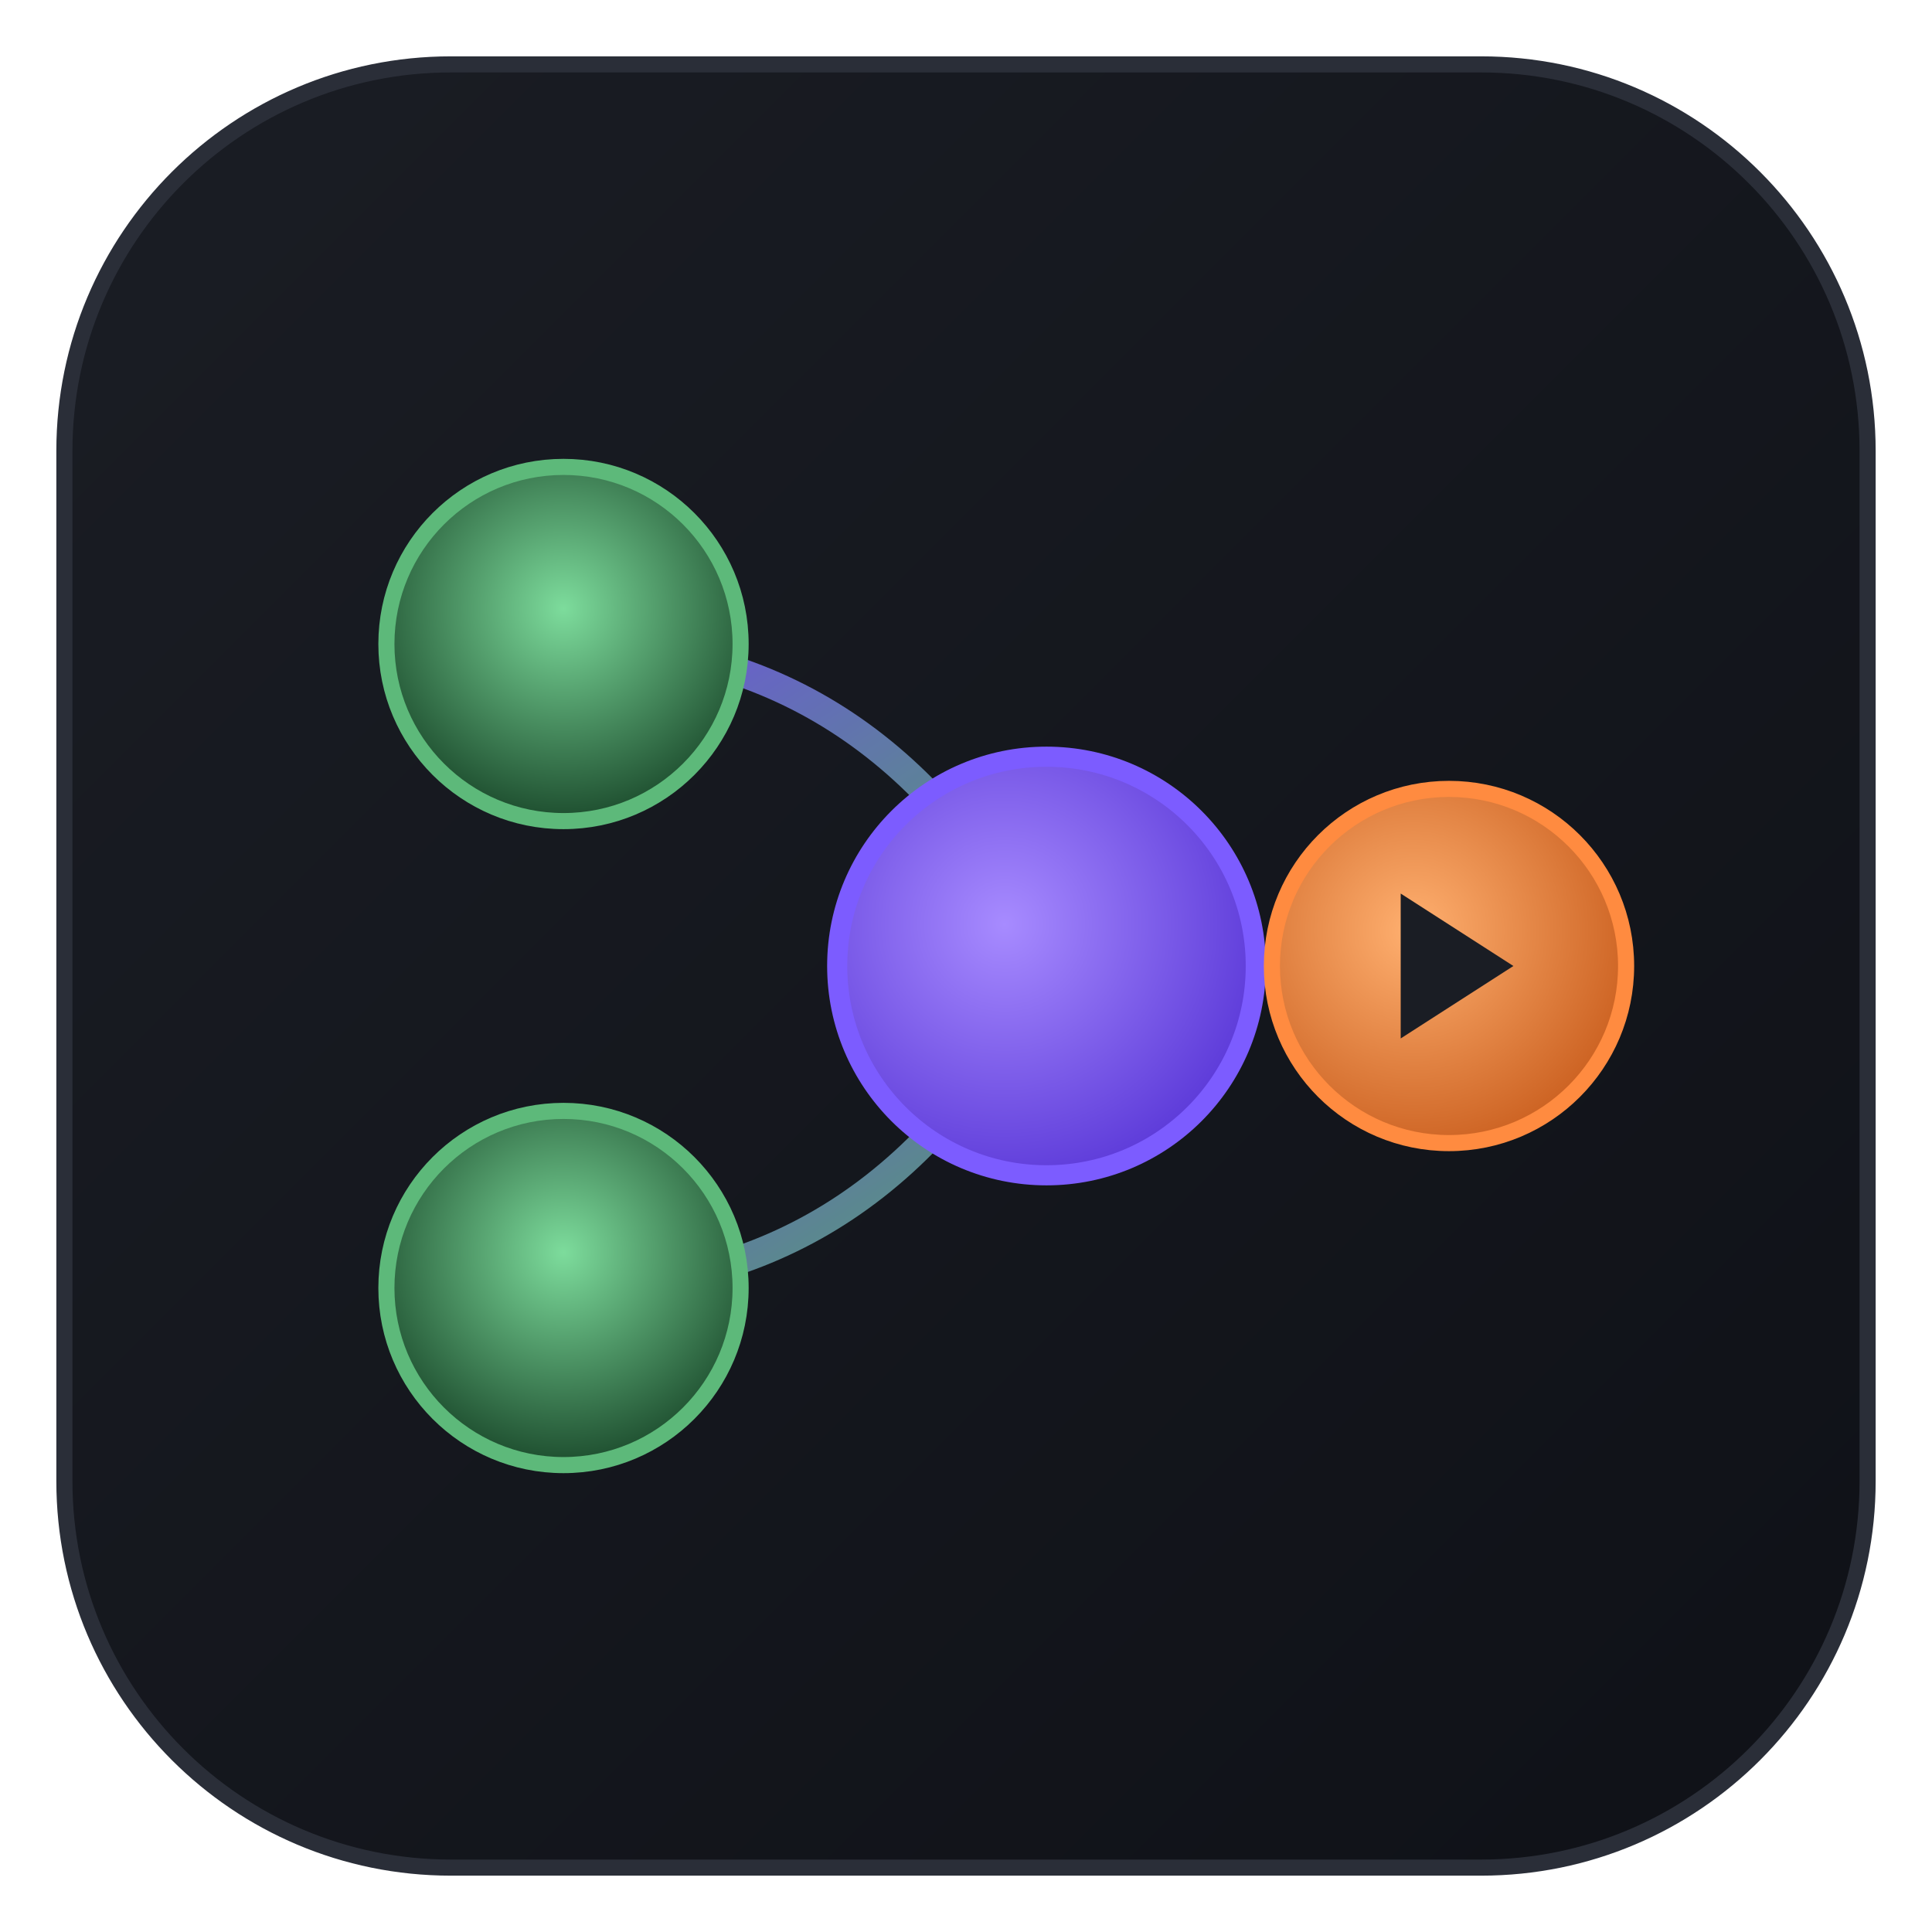
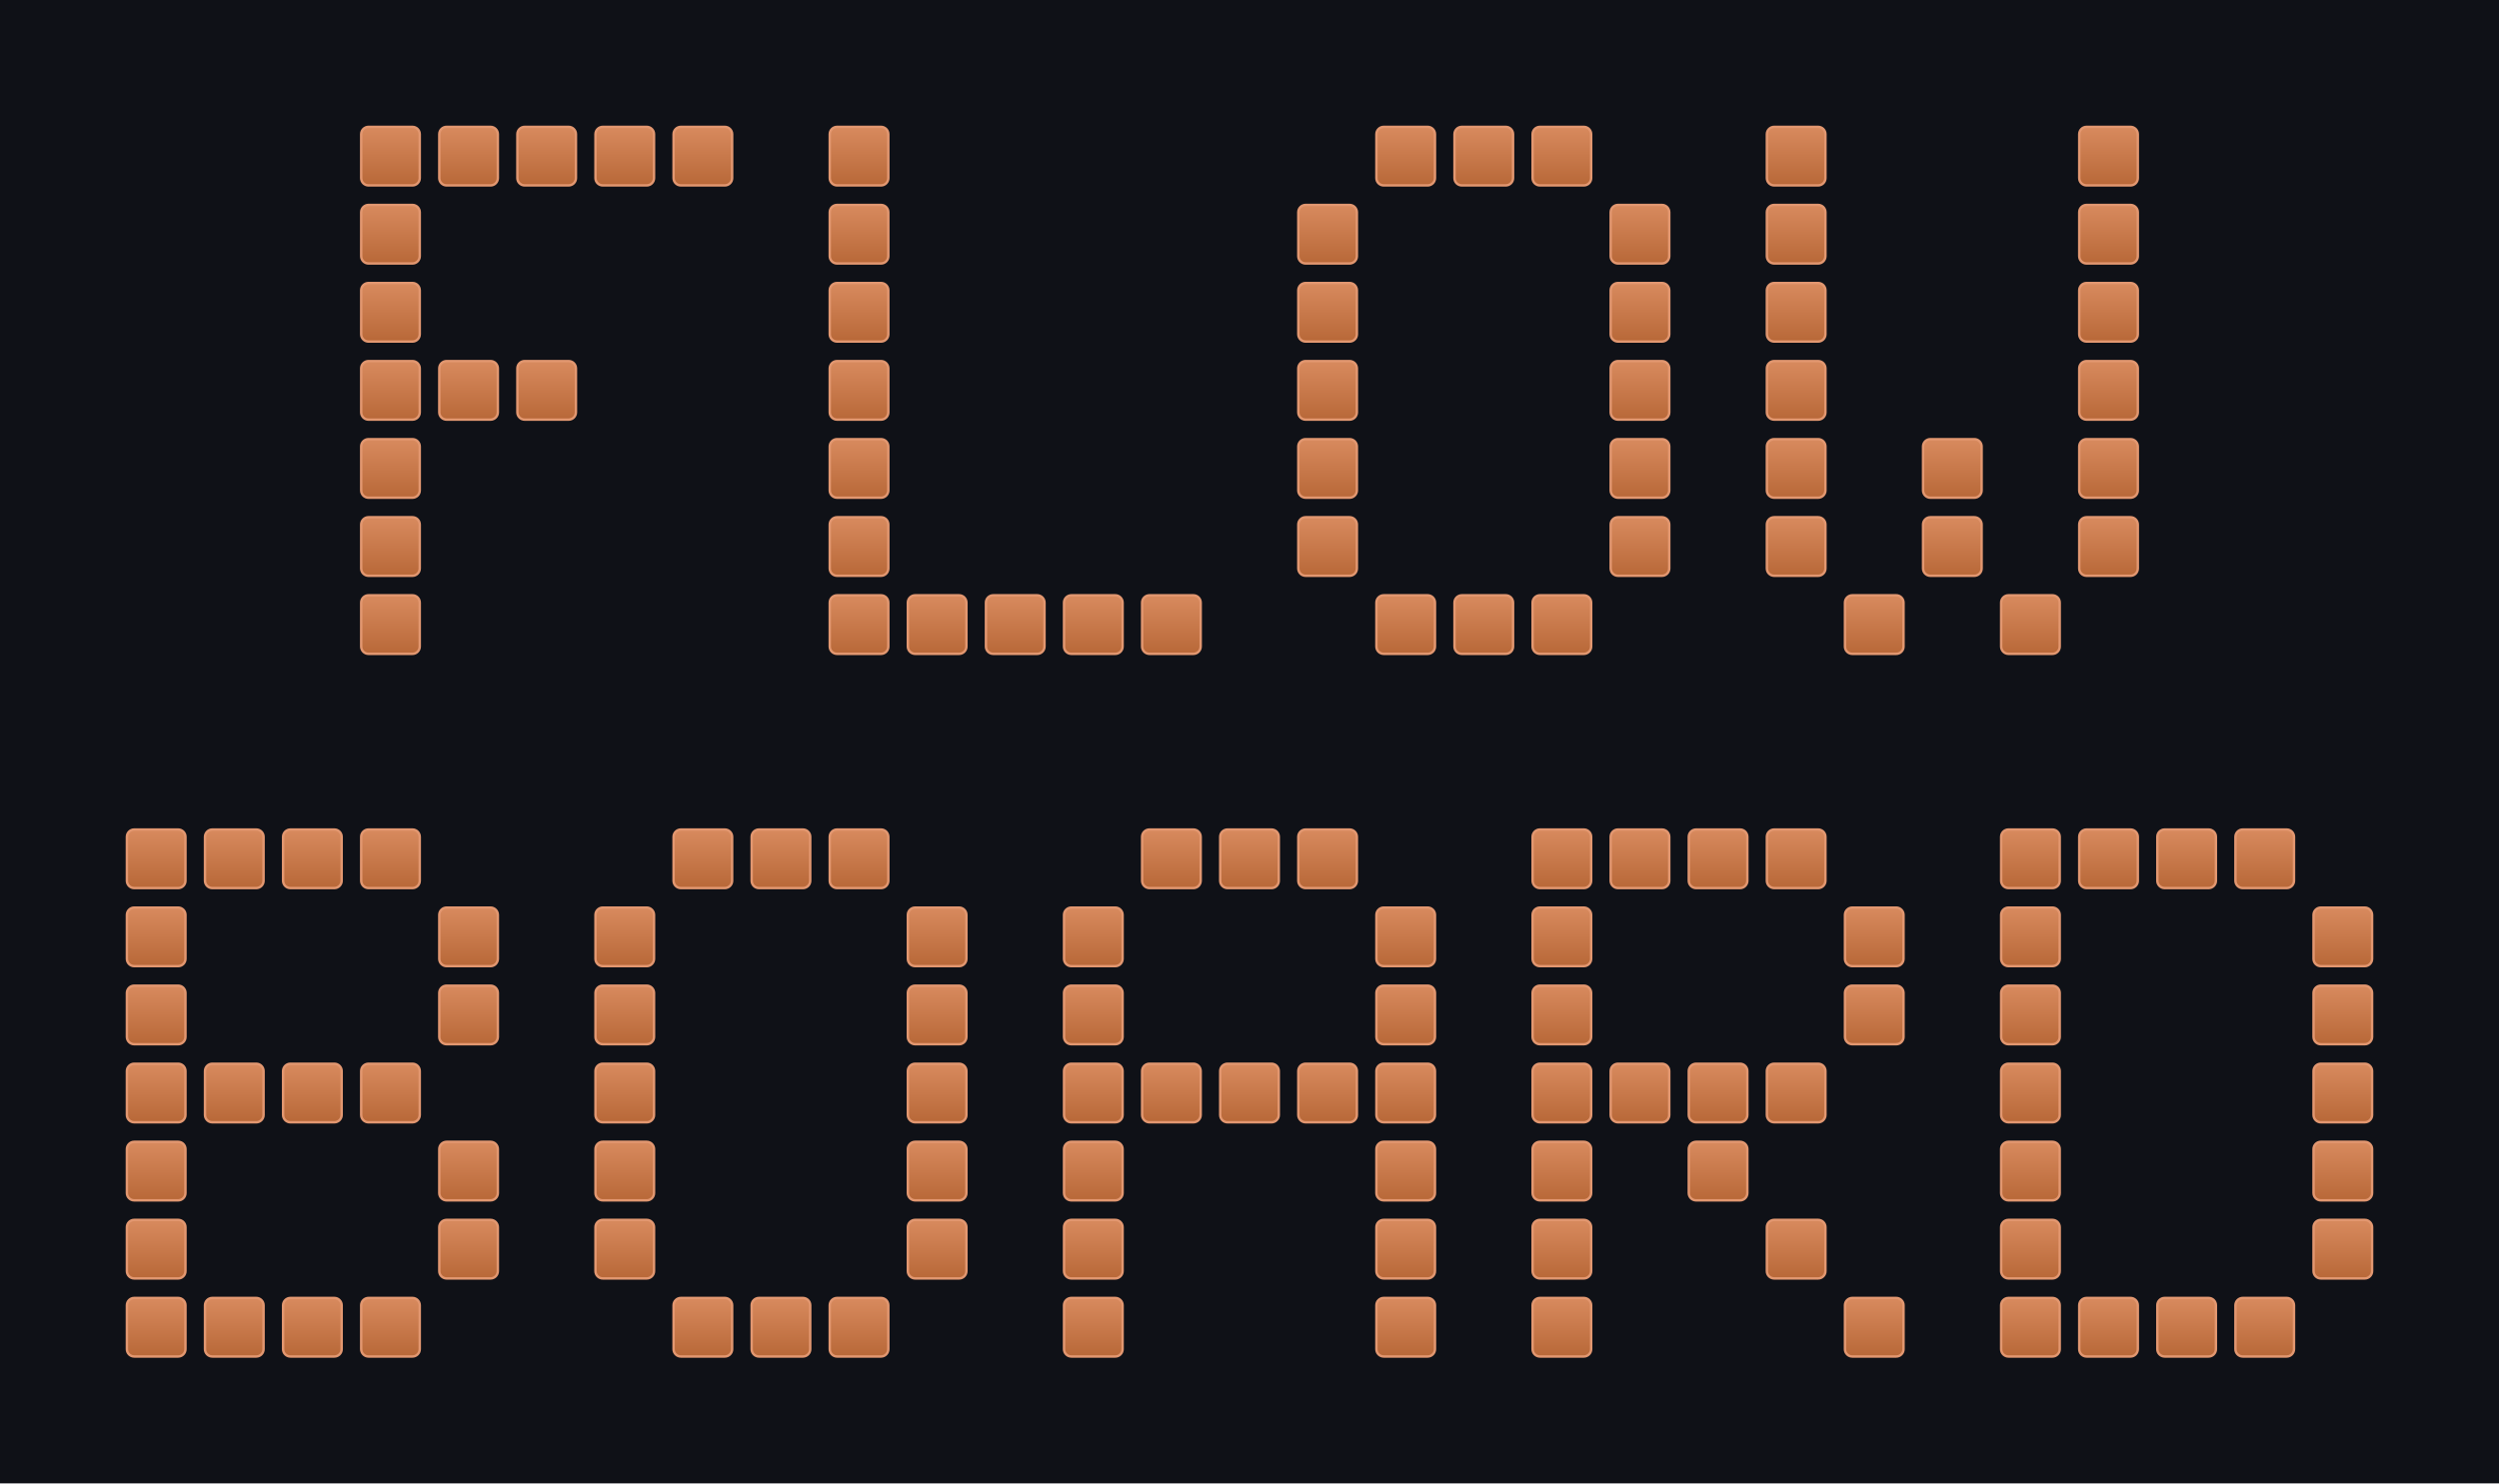
- <svg xmlns="http://www.w3.org/2000/svg" viewBox="0 0 240 240" width="240" height="240" role="img" aria-label="Flowboard">
+ <svg xmlns="http://www.w3.org/2000/svg" viewBox="0 0 512 304" width="512" height="304" role="img" aria-label="Flowboard">
  <defs>
-     <linearGradient id="bg" x1="0" y1="0" x2="1" y2="1">
-       <stop offset="0%" stop-color="#1a1d24" />
-       <stop offset="100%" stop-color="#0f1117" />
+     <linearGradient id="sq" x1="0" y1="0" x2="0" y2="1">
+       <stop offset="0%" stop-color="#D88A5E" />
+       <stop offset="100%" stop-color="#B86838" />
    </linearGradient>
-     <linearGradient id="edge" x1="0" y1="0" x2="1" y2="1">
-       <stop offset="0%" stop-color="#7C5CFF" />
-       <stop offset="100%" stop-color="#5DB97A" />
-     </linearGradient>
-     <radialGradient id="ref" cx="0.5" cy="0.4" r="0.6">
-       <stop offset="0%" stop-color="#7DDC9C" />
-       <stop offset="100%" stop-color="#1d4d2e" />
-     </radialGradient>
-     <radialGradient id="img" cx="0.4" cy="0.4" r="0.7">
-       <stop offset="0%" stop-color="#A78BFF" />
-       <stop offset="100%" stop-color="#5532D5" />
-     </radialGradient>
-     <radialGradient id="vid" cx="0.4" cy="0.4" r="0.7">
-       <stop offset="0%" stop-color="#FFB070" />
-       <stop offset="100%" stop-color="#C75A1A" />
-     </radialGradient>
  </defs>
-   <rect x="8" y="8" width="224" height="224" rx="48" ry="48" fill="url(#bg)" stroke="#2a2e38" stroke-width="2" />
-   <path d="M 70 80 Q 110 80 130 120" fill="none" stroke="url(#edge)" stroke-width="3.5" stroke-linecap="round" opacity="0.85" />
-   <path d="M 70 160 Q 110 160 130 120" fill="none" stroke="url(#edge)" stroke-width="3.5" stroke-linecap="round" opacity="0.85" />
-   <path d="M 130 120 Q 165 120 180 120" fill="none" stroke="url(#edge)" stroke-width="3.5" stroke-linecap="round" opacity="0.85" />
-   <circle cx="70" cy="80" r="22" fill="url(#ref)" stroke="#5DB97A" stroke-width="2" />
-   <circle cx="70" cy="160" r="22" fill="url(#ref)" stroke="#5DB97A" stroke-width="2" />
-   <circle cx="130" cy="120" r="26" fill="url(#img)" stroke="#7C5CFF" stroke-width="2.5" />
-   <circle cx="180" cy="120" r="22" fill="url(#vid)" stroke="#FF8B40" stroke-width="2" />
-   <polygon points="174,111 174,129 188,120" fill="#1a1d24" />
+   <rect width="512" height="304" fill="#0f1117" />
+   <rect x="74" y="26" width="12" height="12" rx="1.5" fill="url(#sq)" stroke="#E29770" stroke-width="0.5" />
+   <rect x="90" y="26" width="12" height="12" rx="1.5" fill="url(#sq)" stroke="#E29770" stroke-width="0.5" />
+   <rect x="106" y="26" width="12" height="12" rx="1.5" fill="url(#sq)" stroke="#E29770" stroke-width="0.5" />
+   <rect x="122" y="26" width="12" height="12" rx="1.5" fill="url(#sq)" stroke="#E29770" stroke-width="0.5" />
+   <rect x="138" y="26" width="12" height="12" rx="1.5" fill="url(#sq)" stroke="#E29770" stroke-width="0.5" />
+   <rect x="74" y="42" width="12" height="12" rx="1.5" fill="url(#sq)" stroke="#E29770" stroke-width="0.5" />
+   <rect x="74" y="58" width="12" height="12" rx="1.5" fill="url(#sq)" stroke="#E29770" stroke-width="0.5" />
+   <rect x="74" y="74" width="12" height="12" rx="1.5" fill="url(#sq)" stroke="#E29770" stroke-width="0.5" />
+   <rect x="90" y="74" width="12" height="12" rx="1.5" fill="url(#sq)" stroke="#E29770" stroke-width="0.5" />
+   <rect x="106" y="74" width="12" height="12" rx="1.5" fill="url(#sq)" stroke="#E29770" stroke-width="0.5" />
+   <rect x="74" y="90" width="12" height="12" rx="1.5" fill="url(#sq)" stroke="#E29770" stroke-width="0.5" />
+   <rect x="74" y="106" width="12" height="12" rx="1.5" fill="url(#sq)" stroke="#E29770" stroke-width="0.5" />
+   <rect x="74" y="122" width="12" height="12" rx="1.5" fill="url(#sq)" stroke="#E29770" stroke-width="0.5" />
+   <rect x="170" y="26" width="12" height="12" rx="1.5" fill="url(#sq)" stroke="#E29770" stroke-width="0.5" />
+   <rect x="170" y="42" width="12" height="12" rx="1.5" fill="url(#sq)" stroke="#E29770" stroke-width="0.5" />
+   <rect x="170" y="58" width="12" height="12" rx="1.5" fill="url(#sq)" stroke="#E29770" stroke-width="0.5" />
+   <rect x="170" y="74" width="12" height="12" rx="1.5" fill="url(#sq)" stroke="#E29770" stroke-width="0.5" />
+   <rect x="170" y="90" width="12" height="12" rx="1.5" fill="url(#sq)" stroke="#E29770" stroke-width="0.5" />
+   <rect x="170" y="106" width="12" height="12" rx="1.5" fill="url(#sq)" stroke="#E29770" stroke-width="0.5" />
+   <rect x="170" y="122" width="12" height="12" rx="1.5" fill="url(#sq)" stroke="#E29770" stroke-width="0.5" />
+   <rect x="186" y="122" width="12" height="12" rx="1.5" fill="url(#sq)" stroke="#E29770" stroke-width="0.5" />
+   <rect x="202" y="122" width="12" height="12" rx="1.5" fill="url(#sq)" stroke="#E29770" stroke-width="0.5" />
+   <rect x="218" y="122" width="12" height="12" rx="1.5" fill="url(#sq)" stroke="#E29770" stroke-width="0.5" />
+   <rect x="234" y="122" width="12" height="12" rx="1.5" fill="url(#sq)" stroke="#E29770" stroke-width="0.5" />
+   <rect x="282" y="26" width="12" height="12" rx="1.5" fill="url(#sq)" stroke="#E29770" stroke-width="0.5" />
+   <rect x="298" y="26" width="12" height="12" rx="1.5" fill="url(#sq)" stroke="#E29770" stroke-width="0.5" />
+   <rect x="314" y="26" width="12" height="12" rx="1.5" fill="url(#sq)" stroke="#E29770" stroke-width="0.5" />
+   <rect x="266" y="42" width="12" height="12" rx="1.5" fill="url(#sq)" stroke="#E29770" stroke-width="0.5" />
+   <rect x="330" y="42" width="12" height="12" rx="1.5" fill="url(#sq)" stroke="#E29770" stroke-width="0.5" />
+   <rect x="266" y="58" width="12" height="12" rx="1.5" fill="url(#sq)" stroke="#E29770" stroke-width="0.5" />
+   <rect x="330" y="58" width="12" height="12" rx="1.5" fill="url(#sq)" stroke="#E29770" stroke-width="0.5" />
+   <rect x="266" y="74" width="12" height="12" rx="1.5" fill="url(#sq)" stroke="#E29770" stroke-width="0.5" />
+   <rect x="330" y="74" width="12" height="12" rx="1.5" fill="url(#sq)" stroke="#E29770" stroke-width="0.5" />
+   <rect x="266" y="90" width="12" height="12" rx="1.5" fill="url(#sq)" stroke="#E29770" stroke-width="0.5" />
+   <rect x="330" y="90" width="12" height="12" rx="1.5" fill="url(#sq)" stroke="#E29770" stroke-width="0.5" />
+   <rect x="266" y="106" width="12" height="12" rx="1.5" fill="url(#sq)" stroke="#E29770" stroke-width="0.5" />
+   <rect x="330" y="106" width="12" height="12" rx="1.5" fill="url(#sq)" stroke="#E29770" stroke-width="0.5" />
+   <rect x="282" y="122" width="12" height="12" rx="1.5" fill="url(#sq)" stroke="#E29770" stroke-width="0.5" />
+   <rect x="298" y="122" width="12" height="12" rx="1.5" fill="url(#sq)" stroke="#E29770" stroke-width="0.5" />
+   <rect x="314" y="122" width="12" height="12" rx="1.5" fill="url(#sq)" stroke="#E29770" stroke-width="0.5" />
+   <rect x="362" y="26" width="12" height="12" rx="1.5" fill="url(#sq)" stroke="#E29770" stroke-width="0.5" />
+   <rect x="426" y="26" width="12" height="12" rx="1.5" fill="url(#sq)" stroke="#E29770" stroke-width="0.5" />
+   <rect x="362" y="42" width="12" height="12" rx="1.5" fill="url(#sq)" stroke="#E29770" stroke-width="0.5" />
+   <rect x="426" y="42" width="12" height="12" rx="1.5" fill="url(#sq)" stroke="#E29770" stroke-width="0.5" />
+   <rect x="362" y="58" width="12" height="12" rx="1.5" fill="url(#sq)" stroke="#E29770" stroke-width="0.5" />
+   <rect x="426" y="58" width="12" height="12" rx="1.5" fill="url(#sq)" stroke="#E29770" stroke-width="0.5" />
+   <rect x="362" y="74" width="12" height="12" rx="1.5" fill="url(#sq)" stroke="#E29770" stroke-width="0.5" />
+   <rect x="426" y="74" width="12" height="12" rx="1.5" fill="url(#sq)" stroke="#E29770" stroke-width="0.5" />
+   <rect x="362" y="90" width="12" height="12" rx="1.5" fill="url(#sq)" stroke="#E29770" stroke-width="0.5" />
+   <rect x="394" y="90" width="12" height="12" rx="1.5" fill="url(#sq)" stroke="#E29770" stroke-width="0.5" />
+   <rect x="426" y="90" width="12" height="12" rx="1.5" fill="url(#sq)" stroke="#E29770" stroke-width="0.5" />
+   <rect x="362" y="106" width="12" height="12" rx="1.5" fill="url(#sq)" stroke="#E29770" stroke-width="0.5" />
+   <rect x="394" y="106" width="12" height="12" rx="1.5" fill="url(#sq)" stroke="#E29770" stroke-width="0.5" />
+   <rect x="426" y="106" width="12" height="12" rx="1.5" fill="url(#sq)" stroke="#E29770" stroke-width="0.5" />
+   <rect x="378" y="122" width="12" height="12" rx="1.5" fill="url(#sq)" stroke="#E29770" stroke-width="0.5" />
+   <rect x="410" y="122" width="12" height="12" rx="1.5" fill="url(#sq)" stroke="#E29770" stroke-width="0.5" />
+   <rect x="26" y="170" width="12" height="12" rx="1.5" fill="url(#sq)" stroke="#E29770" stroke-width="0.5" />
+   <rect x="42" y="170" width="12" height="12" rx="1.5" fill="url(#sq)" stroke="#E29770" stroke-width="0.5" />
+   <rect x="58" y="170" width="12" height="12" rx="1.5" fill="url(#sq)" stroke="#E29770" stroke-width="0.5" />
+   <rect x="74" y="170" width="12" height="12" rx="1.5" fill="url(#sq)" stroke="#E29770" stroke-width="0.5" />
+   <rect x="26" y="186" width="12" height="12" rx="1.5" fill="url(#sq)" stroke="#E29770" stroke-width="0.5" />
+   <rect x="90" y="186" width="12" height="12" rx="1.5" fill="url(#sq)" stroke="#E29770" stroke-width="0.5" />
+   <rect x="26" y="202" width="12" height="12" rx="1.5" fill="url(#sq)" stroke="#E29770" stroke-width="0.5" />
+   <rect x="90" y="202" width="12" height="12" rx="1.5" fill="url(#sq)" stroke="#E29770" stroke-width="0.5" />
+   <rect x="26" y="218" width="12" height="12" rx="1.5" fill="url(#sq)" stroke="#E29770" stroke-width="0.5" />
+   <rect x="42" y="218" width="12" height="12" rx="1.5" fill="url(#sq)" stroke="#E29770" stroke-width="0.5" />
+   <rect x="58" y="218" width="12" height="12" rx="1.5" fill="url(#sq)" stroke="#E29770" stroke-width="0.5" />
+   <rect x="74" y="218" width="12" height="12" rx="1.5" fill="url(#sq)" stroke="#E29770" stroke-width="0.5" />
+   <rect x="26" y="234" width="12" height="12" rx="1.5" fill="url(#sq)" stroke="#E29770" stroke-width="0.5" />
+   <rect x="90" y="234" width="12" height="12" rx="1.5" fill="url(#sq)" stroke="#E29770" stroke-width="0.5" />
+   <rect x="26" y="250" width="12" height="12" rx="1.5" fill="url(#sq)" stroke="#E29770" stroke-width="0.5" />
+   <rect x="90" y="250" width="12" height="12" rx="1.5" fill="url(#sq)" stroke="#E29770" stroke-width="0.5" />
+   <rect x="26" y="266" width="12" height="12" rx="1.5" fill="url(#sq)" stroke="#E29770" stroke-width="0.5" />
+   <rect x="42" y="266" width="12" height="12" rx="1.5" fill="url(#sq)" stroke="#E29770" stroke-width="0.5" />
+   <rect x="58" y="266" width="12" height="12" rx="1.5" fill="url(#sq)" stroke="#E29770" stroke-width="0.5" />
+   <rect x="74" y="266" width="12" height="12" rx="1.5" fill="url(#sq)" stroke="#E29770" stroke-width="0.5" />
+   <rect x="138" y="170" width="12" height="12" rx="1.5" fill="url(#sq)" stroke="#E29770" stroke-width="0.5" />
+   <rect x="154" y="170" width="12" height="12" rx="1.5" fill="url(#sq)" stroke="#E29770" stroke-width="0.5" />
+   <rect x="170" y="170" width="12" height="12" rx="1.5" fill="url(#sq)" stroke="#E29770" stroke-width="0.5" />
+   <rect x="122" y="186" width="12" height="12" rx="1.5" fill="url(#sq)" stroke="#E29770" stroke-width="0.5" />
+   <rect x="186" y="186" width="12" height="12" rx="1.5" fill="url(#sq)" stroke="#E29770" stroke-width="0.5" />
+   <rect x="122" y="202" width="12" height="12" rx="1.5" fill="url(#sq)" stroke="#E29770" stroke-width="0.5" />
+   <rect x="186" y="202" width="12" height="12" rx="1.5" fill="url(#sq)" stroke="#E29770" stroke-width="0.5" />
+   <rect x="122" y="218" width="12" height="12" rx="1.5" fill="url(#sq)" stroke="#E29770" stroke-width="0.5" />
+   <rect x="186" y="218" width="12" height="12" rx="1.5" fill="url(#sq)" stroke="#E29770" stroke-width="0.5" />
+   <rect x="122" y="234" width="12" height="12" rx="1.5" fill="url(#sq)" stroke="#E29770" stroke-width="0.5" />
+   <rect x="186" y="234" width="12" height="12" rx="1.5" fill="url(#sq)" stroke="#E29770" stroke-width="0.5" />
+   <rect x="122" y="250" width="12" height="12" rx="1.5" fill="url(#sq)" stroke="#E29770" stroke-width="0.5" />
+   <rect x="186" y="250" width="12" height="12" rx="1.5" fill="url(#sq)" stroke="#E29770" stroke-width="0.5" />
+   <rect x="138" y="266" width="12" height="12" rx="1.5" fill="url(#sq)" stroke="#E29770" stroke-width="0.5" />
+   <rect x="154" y="266" width="12" height="12" rx="1.5" fill="url(#sq)" stroke="#E29770" stroke-width="0.5" />
+   <rect x="170" y="266" width="12" height="12" rx="1.5" fill="url(#sq)" stroke="#E29770" stroke-width="0.5" />
+   <rect x="234" y="170" width="12" height="12" rx="1.5" fill="url(#sq)" stroke="#E29770" stroke-width="0.5" />
+   <rect x="250" y="170" width="12" height="12" rx="1.5" fill="url(#sq)" stroke="#E29770" stroke-width="0.5" />
+   <rect x="266" y="170" width="12" height="12" rx="1.5" fill="url(#sq)" stroke="#E29770" stroke-width="0.5" />
+   <rect x="218" y="186" width="12" height="12" rx="1.5" fill="url(#sq)" stroke="#E29770" stroke-width="0.5" />
+   <rect x="282" y="186" width="12" height="12" rx="1.5" fill="url(#sq)" stroke="#E29770" stroke-width="0.5" />
+   <rect x="218" y="202" width="12" height="12" rx="1.5" fill="url(#sq)" stroke="#E29770" stroke-width="0.5" />
+   <rect x="282" y="202" width="12" height="12" rx="1.5" fill="url(#sq)" stroke="#E29770" stroke-width="0.5" />
+   <rect x="218" y="218" width="12" height="12" rx="1.5" fill="url(#sq)" stroke="#E29770" stroke-width="0.5" />
+   <rect x="234" y="218" width="12" height="12" rx="1.5" fill="url(#sq)" stroke="#E29770" stroke-width="0.5" />
+   <rect x="250" y="218" width="12" height="12" rx="1.5" fill="url(#sq)" stroke="#E29770" stroke-width="0.5" />
+   <rect x="266" y="218" width="12" height="12" rx="1.5" fill="url(#sq)" stroke="#E29770" stroke-width="0.5" />
+   <rect x="282" y="218" width="12" height="12" rx="1.5" fill="url(#sq)" stroke="#E29770" stroke-width="0.5" />
+   <rect x="218" y="234" width="12" height="12" rx="1.5" fill="url(#sq)" stroke="#E29770" stroke-width="0.5" />
+   <rect x="282" y="234" width="12" height="12" rx="1.5" fill="url(#sq)" stroke="#E29770" stroke-width="0.5" />
+   <rect x="218" y="250" width="12" height="12" rx="1.5" fill="url(#sq)" stroke="#E29770" stroke-width="0.5" />
+   <rect x="282" y="250" width="12" height="12" rx="1.5" fill="url(#sq)" stroke="#E29770" stroke-width="0.5" />
+   <rect x="218" y="266" width="12" height="12" rx="1.5" fill="url(#sq)" stroke="#E29770" stroke-width="0.5" />
+   <rect x="282" y="266" width="12" height="12" rx="1.5" fill="url(#sq)" stroke="#E29770" stroke-width="0.5" />
+   <rect x="314" y="170" width="12" height="12" rx="1.5" fill="url(#sq)" stroke="#E29770" stroke-width="0.5" />
+   <rect x="330" y="170" width="12" height="12" rx="1.5" fill="url(#sq)" stroke="#E29770" stroke-width="0.5" />
+   <rect x="346" y="170" width="12" height="12" rx="1.5" fill="url(#sq)" stroke="#E29770" stroke-width="0.5" />
+   <rect x="362" y="170" width="12" height="12" rx="1.5" fill="url(#sq)" stroke="#E29770" stroke-width="0.5" />
+   <rect x="314" y="186" width="12" height="12" rx="1.5" fill="url(#sq)" stroke="#E29770" stroke-width="0.5" />
+   <rect x="378" y="186" width="12" height="12" rx="1.5" fill="url(#sq)" stroke="#E29770" stroke-width="0.5" />
+   <rect x="314" y="202" width="12" height="12" rx="1.5" fill="url(#sq)" stroke="#E29770" stroke-width="0.5" />
+   <rect x="378" y="202" width="12" height="12" rx="1.5" fill="url(#sq)" stroke="#E29770" stroke-width="0.5" />
+   <rect x="314" y="218" width="12" height="12" rx="1.5" fill="url(#sq)" stroke="#E29770" stroke-width="0.5" />
+   <rect x="330" y="218" width="12" height="12" rx="1.5" fill="url(#sq)" stroke="#E29770" stroke-width="0.5" />
+   <rect x="346" y="218" width="12" height="12" rx="1.5" fill="url(#sq)" stroke="#E29770" stroke-width="0.5" />
+   <rect x="362" y="218" width="12" height="12" rx="1.5" fill="url(#sq)" stroke="#E29770" stroke-width="0.5" />
+   <rect x="314" y="234" width="12" height="12" rx="1.5" fill="url(#sq)" stroke="#E29770" stroke-width="0.5" />
+   <rect x="346" y="234" width="12" height="12" rx="1.5" fill="url(#sq)" stroke="#E29770" stroke-width="0.5" />
+   <rect x="314" y="250" width="12" height="12" rx="1.5" fill="url(#sq)" stroke="#E29770" stroke-width="0.5" />
+   <rect x="362" y="250" width="12" height="12" rx="1.5" fill="url(#sq)" stroke="#E29770" stroke-width="0.5" />
+   <rect x="314" y="266" width="12" height="12" rx="1.5" fill="url(#sq)" stroke="#E29770" stroke-width="0.5" />
+   <rect x="378" y="266" width="12" height="12" rx="1.5" fill="url(#sq)" stroke="#E29770" stroke-width="0.5" />
+   <rect x="410" y="170" width="12" height="12" rx="1.5" fill="url(#sq)" stroke="#E29770" stroke-width="0.5" />
+   <rect x="426" y="170" width="12" height="12" rx="1.5" fill="url(#sq)" stroke="#E29770" stroke-width="0.5" />
+   <rect x="442" y="170" width="12" height="12" rx="1.5" fill="url(#sq)" stroke="#E29770" stroke-width="0.5" />
+   <rect x="458" y="170" width="12" height="12" rx="1.5" fill="url(#sq)" stroke="#E29770" stroke-width="0.5" />
+   <rect x="410" y="186" width="12" height="12" rx="1.5" fill="url(#sq)" stroke="#E29770" stroke-width="0.5" />
+   <rect x="474" y="186" width="12" height="12" rx="1.5" fill="url(#sq)" stroke="#E29770" stroke-width="0.5" />
+   <rect x="410" y="202" width="12" height="12" rx="1.5" fill="url(#sq)" stroke="#E29770" stroke-width="0.5" />
+   <rect x="474" y="202" width="12" height="12" rx="1.5" fill="url(#sq)" stroke="#E29770" stroke-width="0.5" />
+   <rect x="410" y="218" width="12" height="12" rx="1.5" fill="url(#sq)" stroke="#E29770" stroke-width="0.5" />
+   <rect x="474" y="218" width="12" height="12" rx="1.5" fill="url(#sq)" stroke="#E29770" stroke-width="0.5" />
+   <rect x="410" y="234" width="12" height="12" rx="1.5" fill="url(#sq)" stroke="#E29770" stroke-width="0.5" />
+   <rect x="474" y="234" width="12" height="12" rx="1.5" fill="url(#sq)" stroke="#E29770" stroke-width="0.5" />
+   <rect x="410" y="250" width="12" height="12" rx="1.5" fill="url(#sq)" stroke="#E29770" stroke-width="0.5" />
+   <rect x="474" y="250" width="12" height="12" rx="1.5" fill="url(#sq)" stroke="#E29770" stroke-width="0.5" />
+   <rect x="410" y="266" width="12" height="12" rx="1.5" fill="url(#sq)" stroke="#E29770" stroke-width="0.5" />
+   <rect x="426" y="266" width="12" height="12" rx="1.5" fill="url(#sq)" stroke="#E29770" stroke-width="0.5" />
+   <rect x="442" y="266" width="12" height="12" rx="1.5" fill="url(#sq)" stroke="#E29770" stroke-width="0.5" />
+   <rect x="458" y="266" width="12" height="12" rx="1.5" fill="url(#sq)" stroke="#E29770" stroke-width="0.5" />
</svg>
